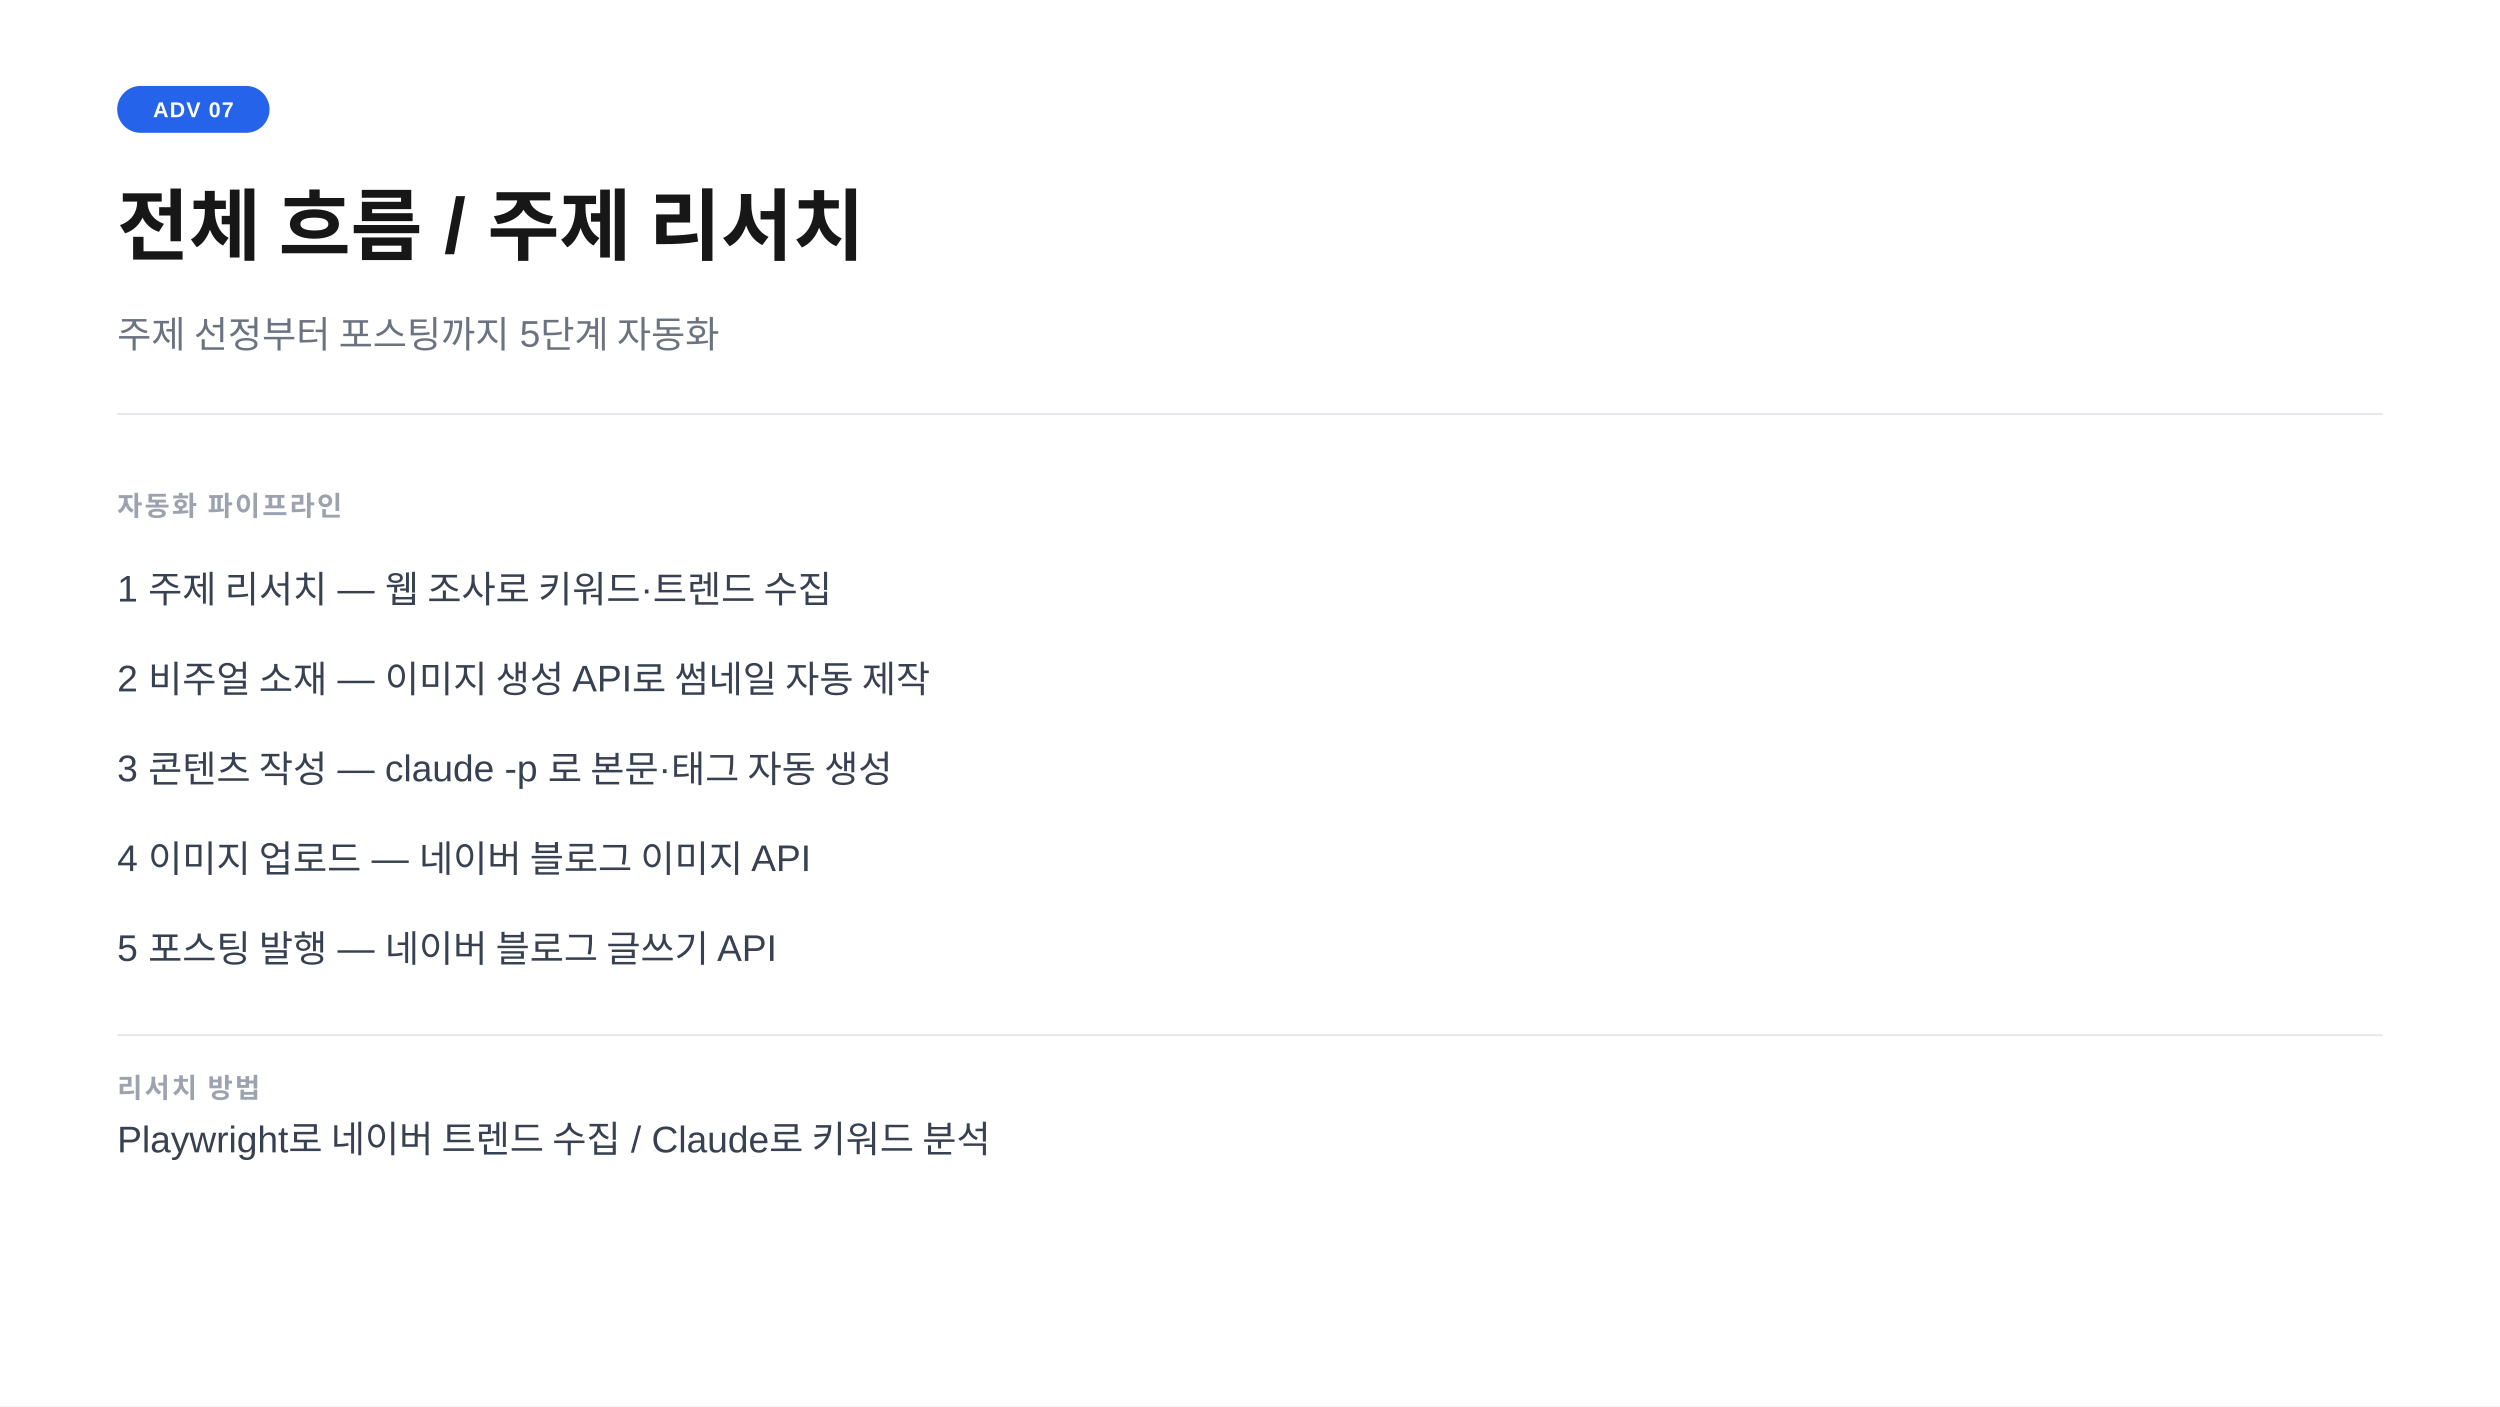
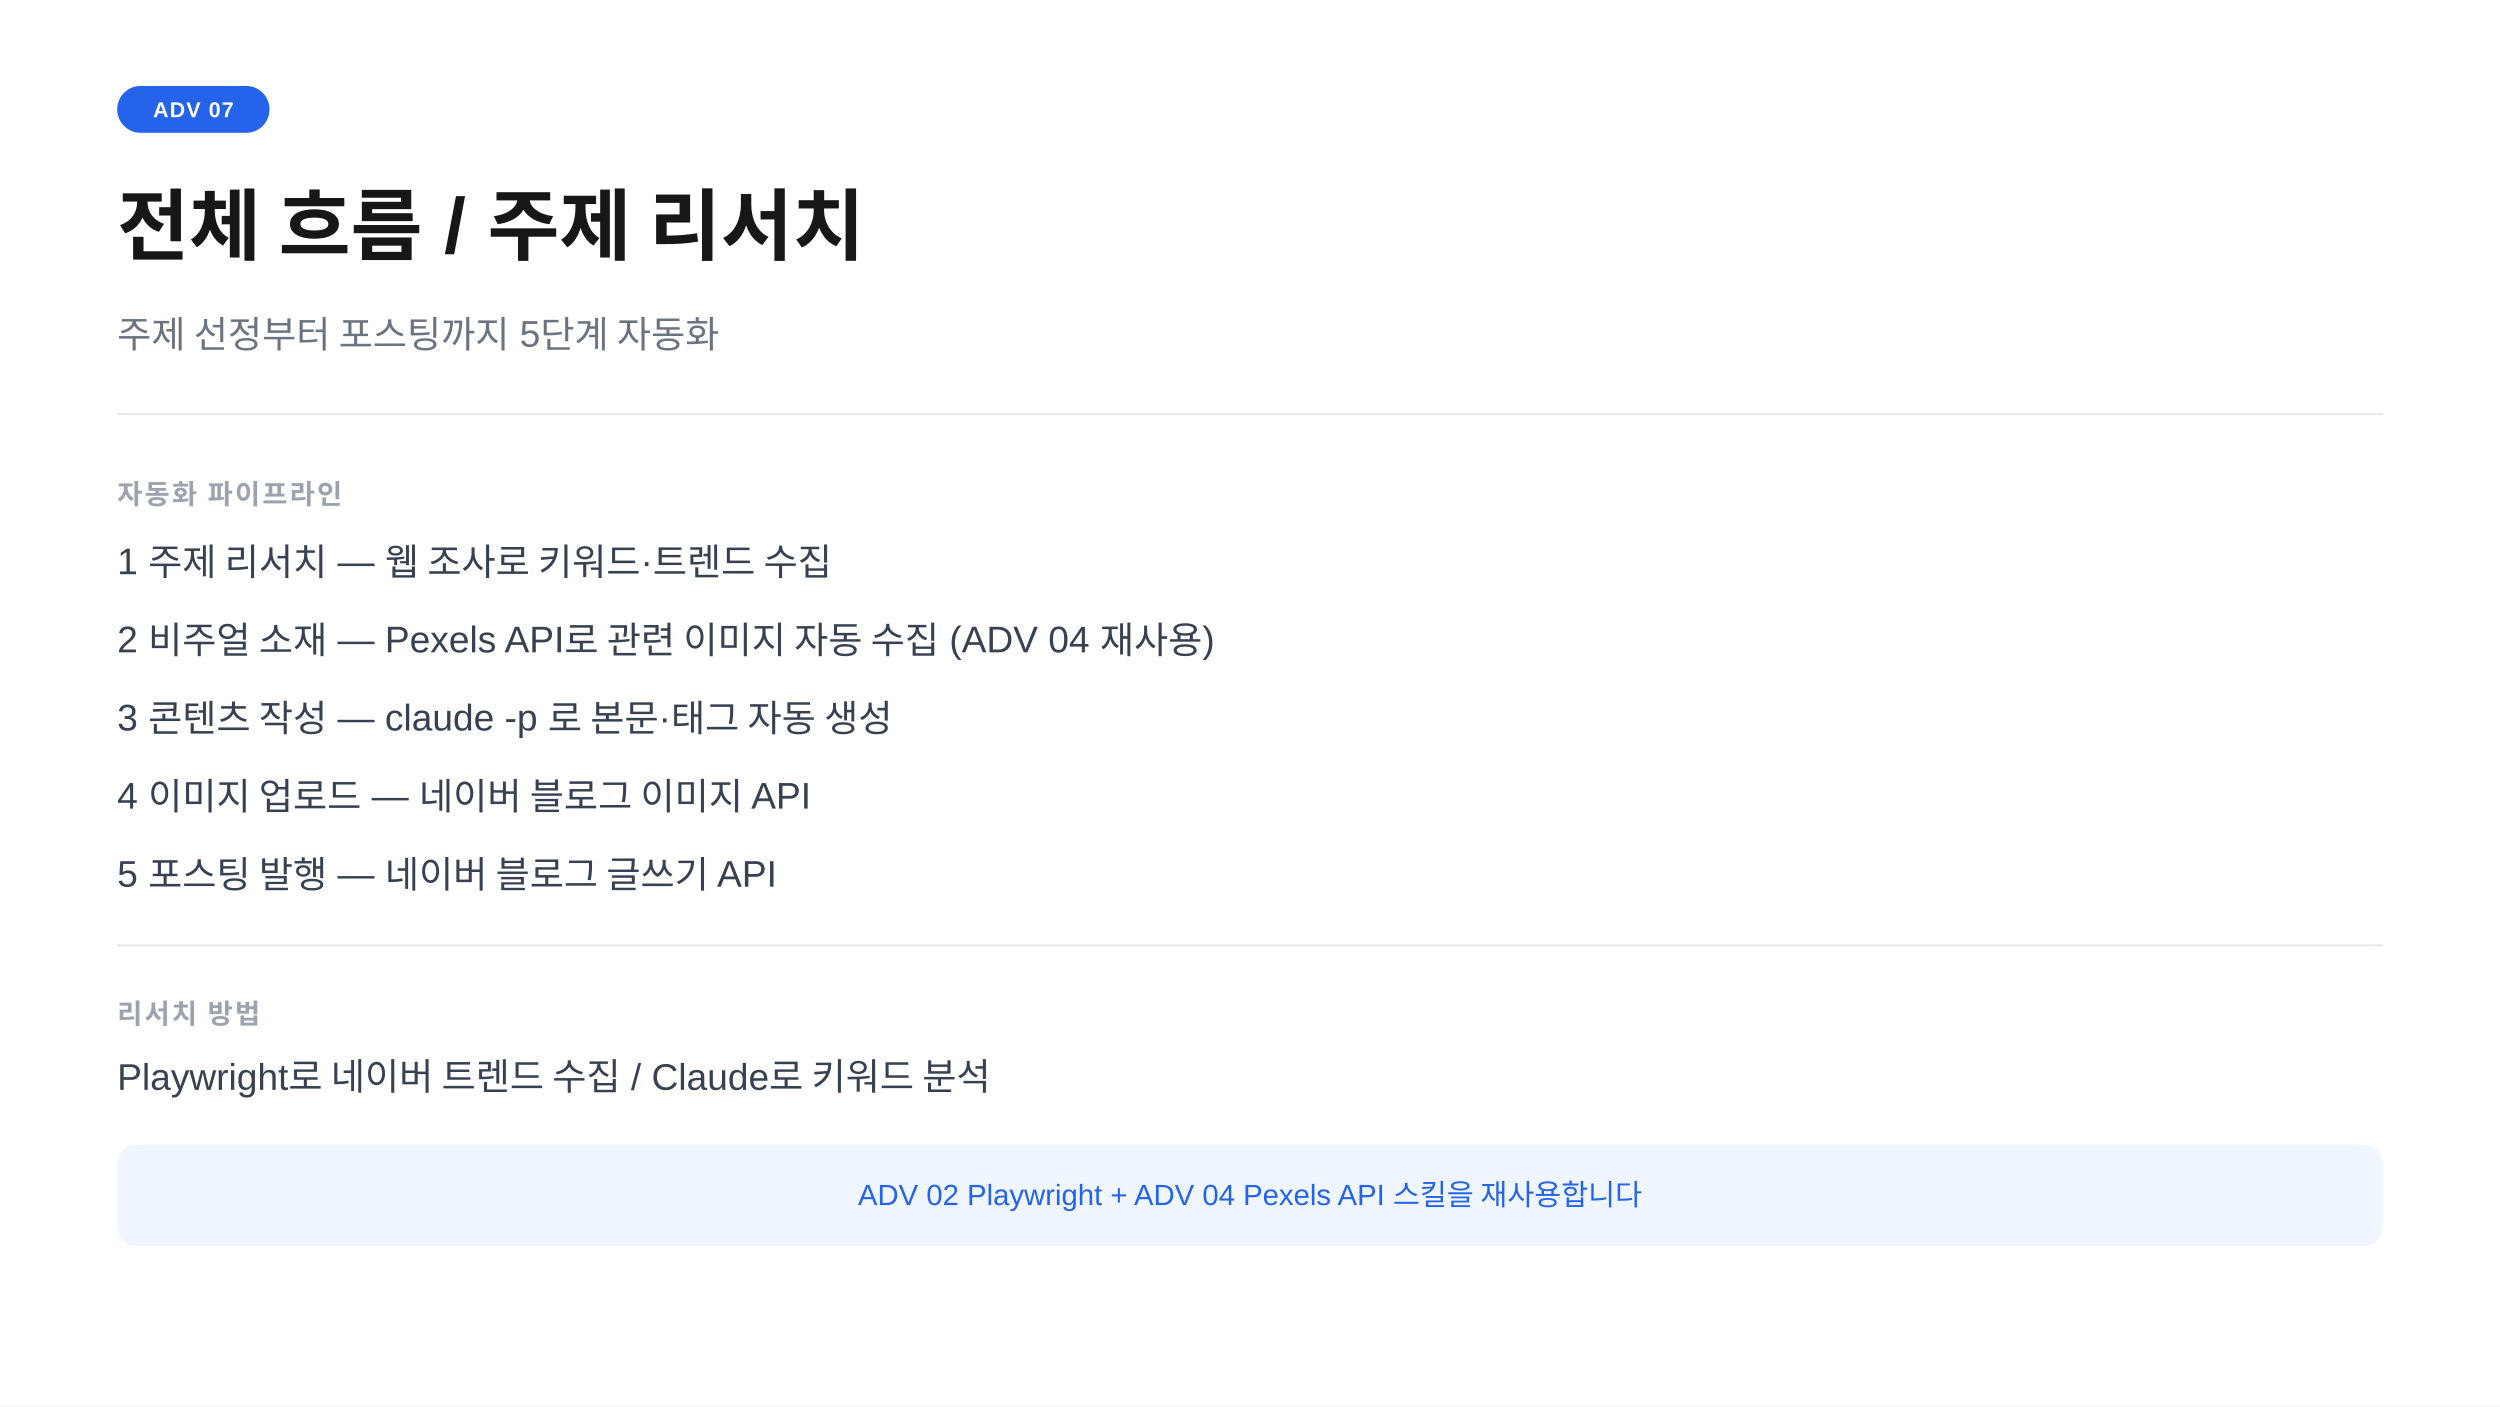
<svg xmlns="http://www.w3.org/2000/svg" width="1280" height="720" viewBox="0 0 1280 720">
  <rect width="1280" height="720" fill="#ffffff" />
  <rect x="60" y="44" width="78" height="24" rx="12" fill="#2563eb" />
  <text x="99" y="60" text-anchor="middle" font-family="-apple-system,BlinkMacSystemFont,'Segoe UI',Arial,sans-serif" font-size="11" font-weight="700" fill="#ffffff" letter-spacing="0.05em">ADV 07</text>
  <text x="60" y="130" font-family="-apple-system,BlinkMacSystemFont,'Segoe UI',Arial,sans-serif" font-size="40" font-weight="700" fill="#171717">전체 흐름  /  주제 리서치</text>
  <text x="60" y="178" font-family="-apple-system,BlinkMacSystemFont,'Segoe UI',Arial,sans-serif" font-size="19" fill="#6b7280">주제 선정부터 포스팅까지 5단계 자동화</text>
  <line x1="60" y1="212" x2="1220" y2="212" stroke="#e5e7eb" stroke-width="1" />
-   <text x="60" y="264" font-family="-apple-system,BlinkMacSystemFont,'Segoe UI',Arial,sans-serif" font-size="14" font-weight="600" fill="#9ca3af" letter-spacing="0.08em">자동화 파이프라인</text>
-   <text x="60" y="308" font-family="-apple-system,BlinkMacSystemFont,'Segoe UI',Arial,sans-serif" font-size="19" fill="#374151">1  주제 리서치  —  웹 조사로 키워드·트렌드 수집</text>
-   <text x="60" y="354" font-family="-apple-system,BlinkMacSystemFont,'Segoe UI',Arial,sans-serif" font-size="19" fill="#374151">2  비주얼 소재  —  이미지 생성 API로 썸네일 자동 제작</text>
-   <text x="60" y="400" font-family="-apple-system,BlinkMacSystemFont,'Segoe UI',Arial,sans-serif" font-size="19" fill="#374151">3  콘텐츠 작성  —  claude -p 로 본문·태그 자동 생성</text>
-   <text x="60" y="446" font-family="-apple-system,BlinkMacSystemFont,'Segoe UI',Arial,sans-serif" font-size="19" fill="#374151">4  이미지 업로드  —  네이버 블로그 이미지 API</text>
-   <text x="60" y="492" font-family="-apple-system,BlinkMacSystemFont,'Segoe UI',Arial,sans-serif" font-size="19" fill="#374151">5  포스팅 발행  —  네이버 블로그 글쓰기 API</text>
-   <line x1="60" y1="530" x2="1220" y2="530" stroke="#e5e7eb" stroke-width="1" />
-   <text x="60" y="562" font-family="-apple-system,BlinkMacSystemFont,'Segoe UI',Arial,sans-serif" font-size="14" font-weight="600" fill="#9ca3af" letter-spacing="0.08em">리서치 방법</text>
-   <text x="60" y="590" font-family="-apple-system,BlinkMacSystemFont,'Segoe UI',Arial,sans-serif" font-size="19" fill="#374151">Playwright로 네이버 트렌드 수집  /  Claude로 키워드 분석</text>
+   <text x="60" y="258" font-family="-apple-system,BlinkMacSystemFont,'Segoe UI',Arial,sans-serif" font-size="14" font-weight="600" fill="#9ca3af" letter-spacing="0.08em">자동화 파이프라인</text>
+   <text x="60" y="294" font-family="-apple-system,BlinkMacSystemFont,'Segoe UI',Arial,sans-serif" font-size="19" fill="#374151">1  주제 리서치  —  웹 조사로 키워드·트렌드 수집</text>
+   <text x="60" y="334" font-family="-apple-system,BlinkMacSystemFont,'Segoe UI',Arial,sans-serif" font-size="19" fill="#374151">2  비주얼 소재  —  Pexels API로 관련 이미지 자동 수집 (ADV 04 재사용)</text>
+   <text x="60" y="374" font-family="-apple-system,BlinkMacSystemFont,'Segoe UI',Arial,sans-serif" font-size="19" fill="#374151">3  콘텐츠 작성  —  claude -p 로 본문·태그 자동 생성</text>
+   <text x="60" y="414" font-family="-apple-system,BlinkMacSystemFont,'Segoe UI',Arial,sans-serif" font-size="19" fill="#374151">4  이미지 업로드  —  네이버 블로그 이미지 API</text>
+   <text x="60" y="454" font-family="-apple-system,BlinkMacSystemFont,'Segoe UI',Arial,sans-serif" font-size="19" fill="#374151">5  포스팅 발행  —  네이버 블로그 글쓰기 API</text>
+   <line x1="60" y1="484" x2="1220" y2="484" stroke="#e5e7eb" stroke-width="1" />
+   <text x="60" y="524" font-family="-apple-system,BlinkMacSystemFont,'Segoe UI',Arial,sans-serif" font-size="14" font-weight="600" fill="#9ca3af" letter-spacing="0.08em">리서치 방법</text>
+   <text x="60" y="558" font-family="-apple-system,BlinkMacSystemFont,'Segoe UI',Arial,sans-serif" font-size="19" fill="#374151">Playwright로 네이버 트렌드 수집  /  Claude로 키워드 분석</text>
+   <rect x="60" y="586" width="1160" height="52" rx="10" fill="#eff6ff" />
+   <text x="640" y="617" text-anchor="middle" font-family="-apple-system,BlinkMacSystemFont,'Segoe UI',Arial,sans-serif" font-size="15" fill="#2563eb">ADV 02 Playwright + ADV 04 Pexels API 스킬을 재사용합니다</text>
</svg>
